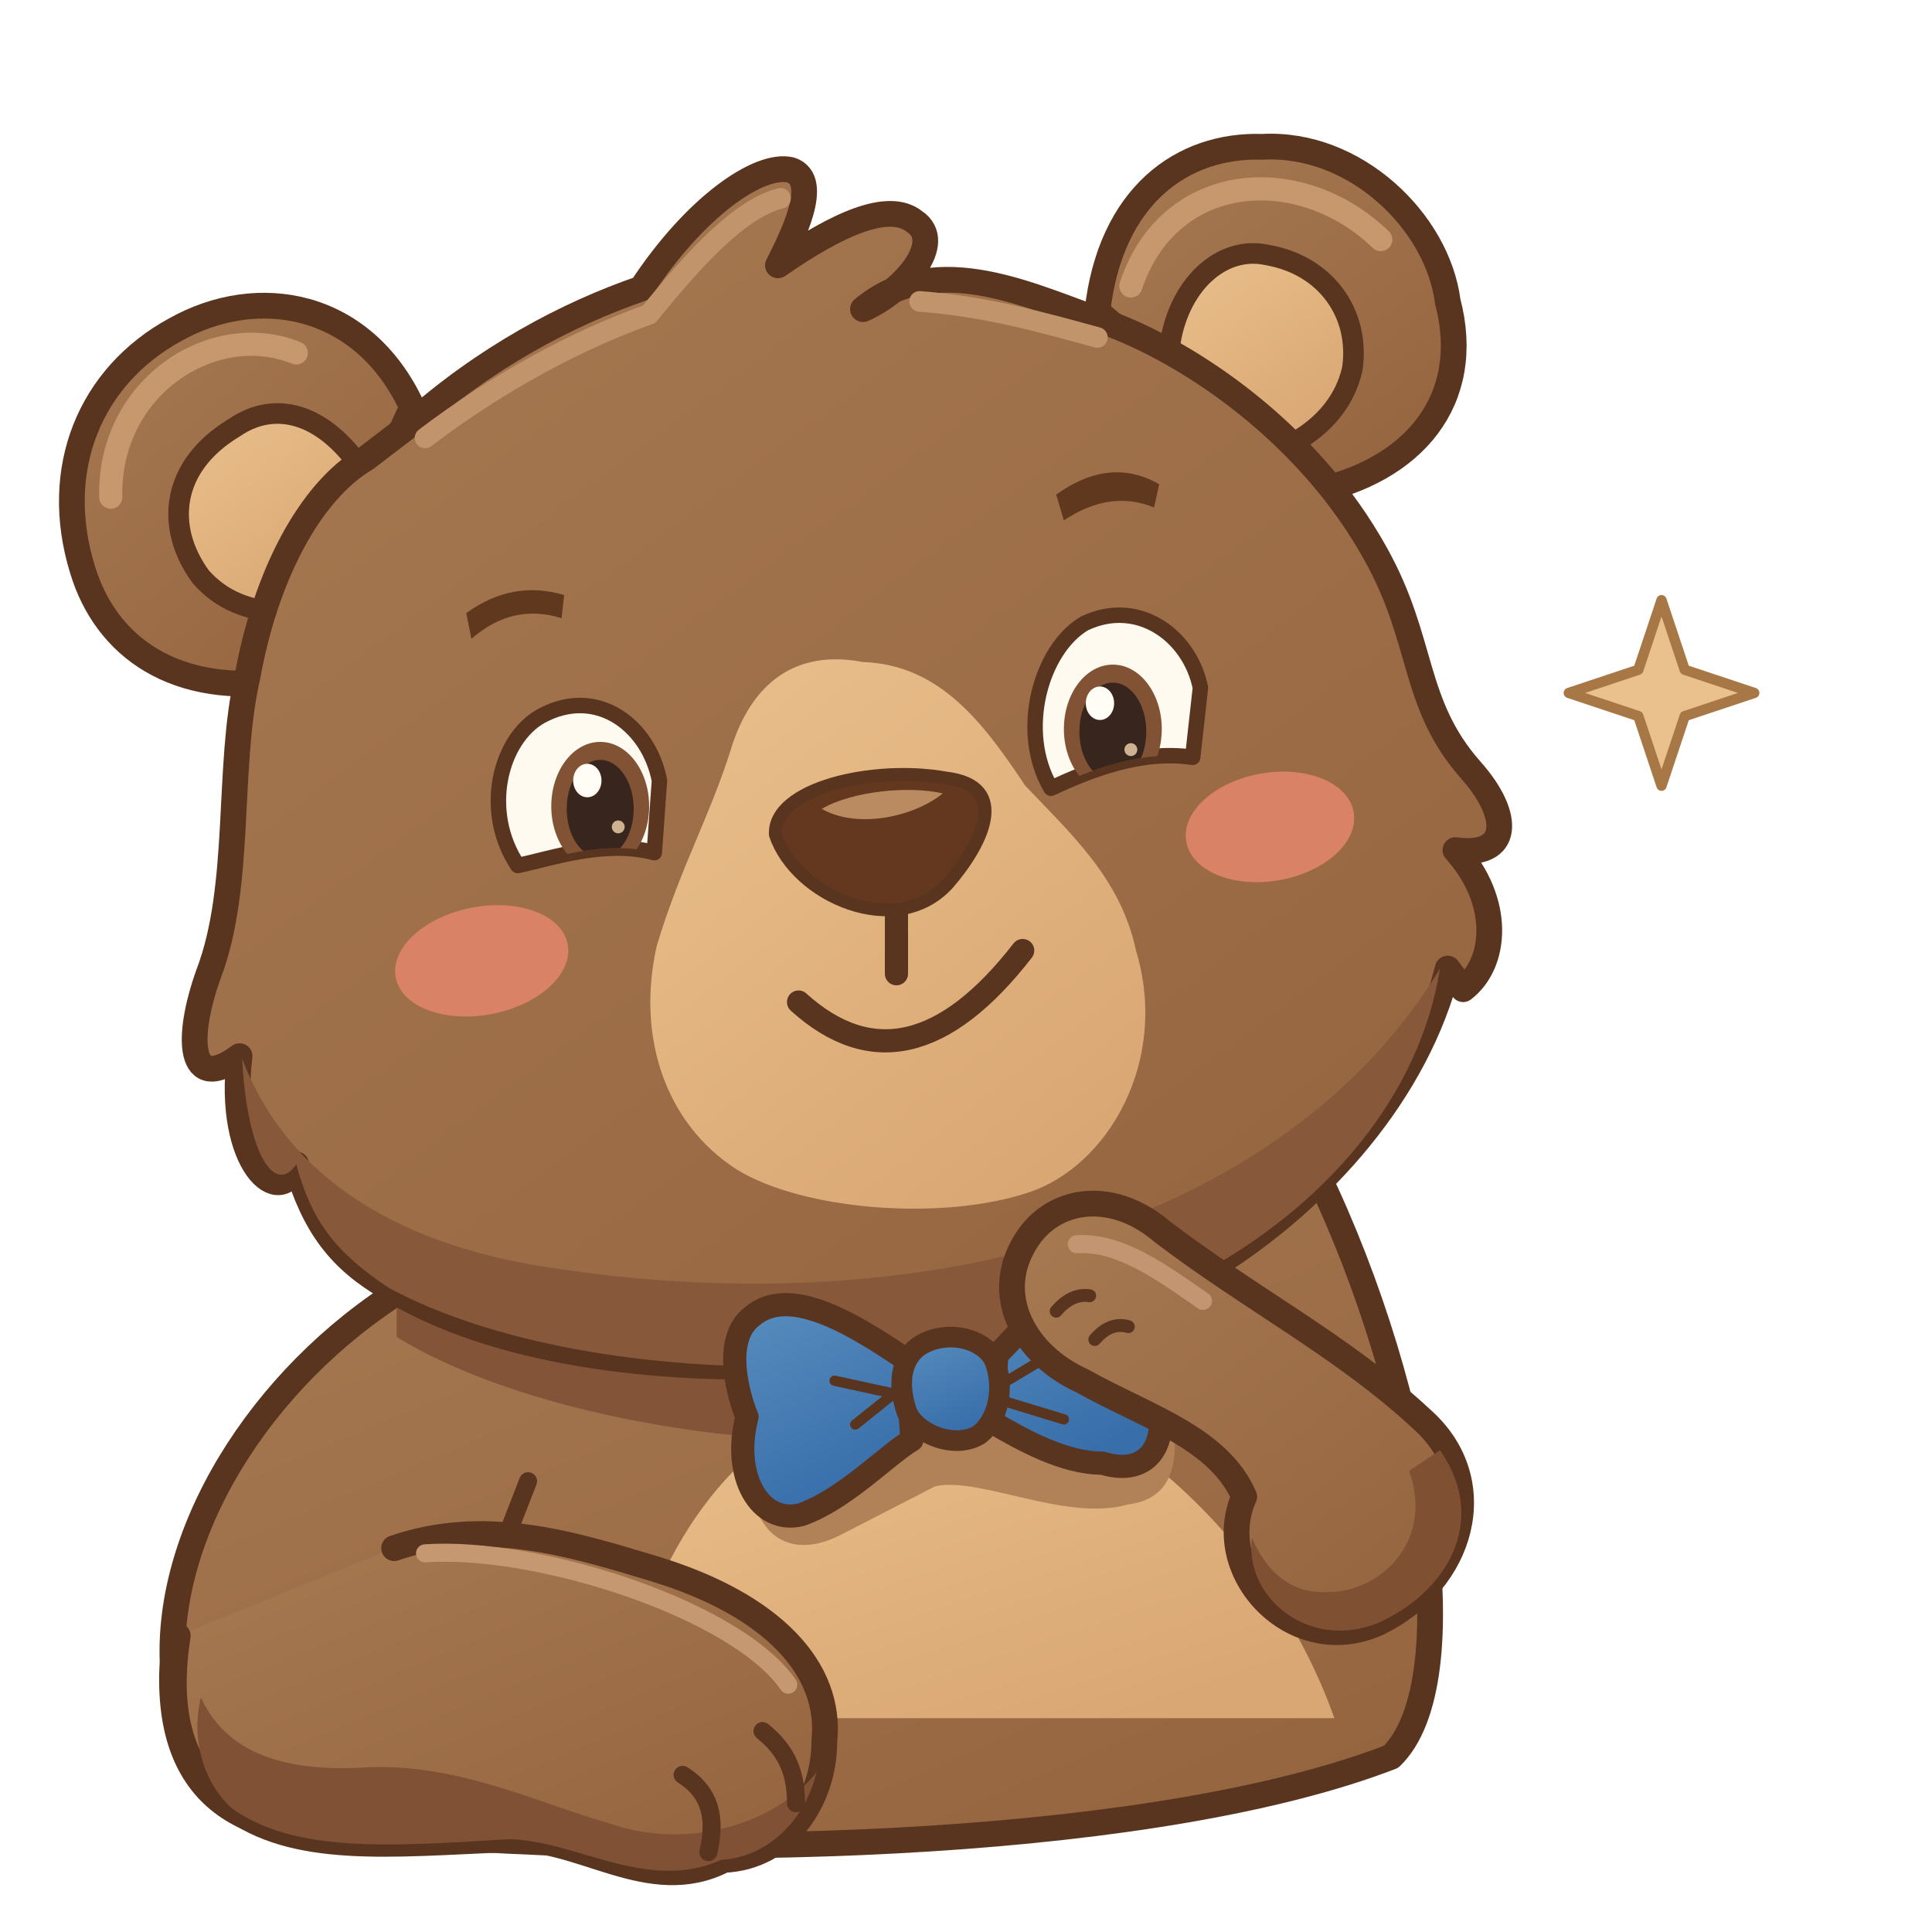
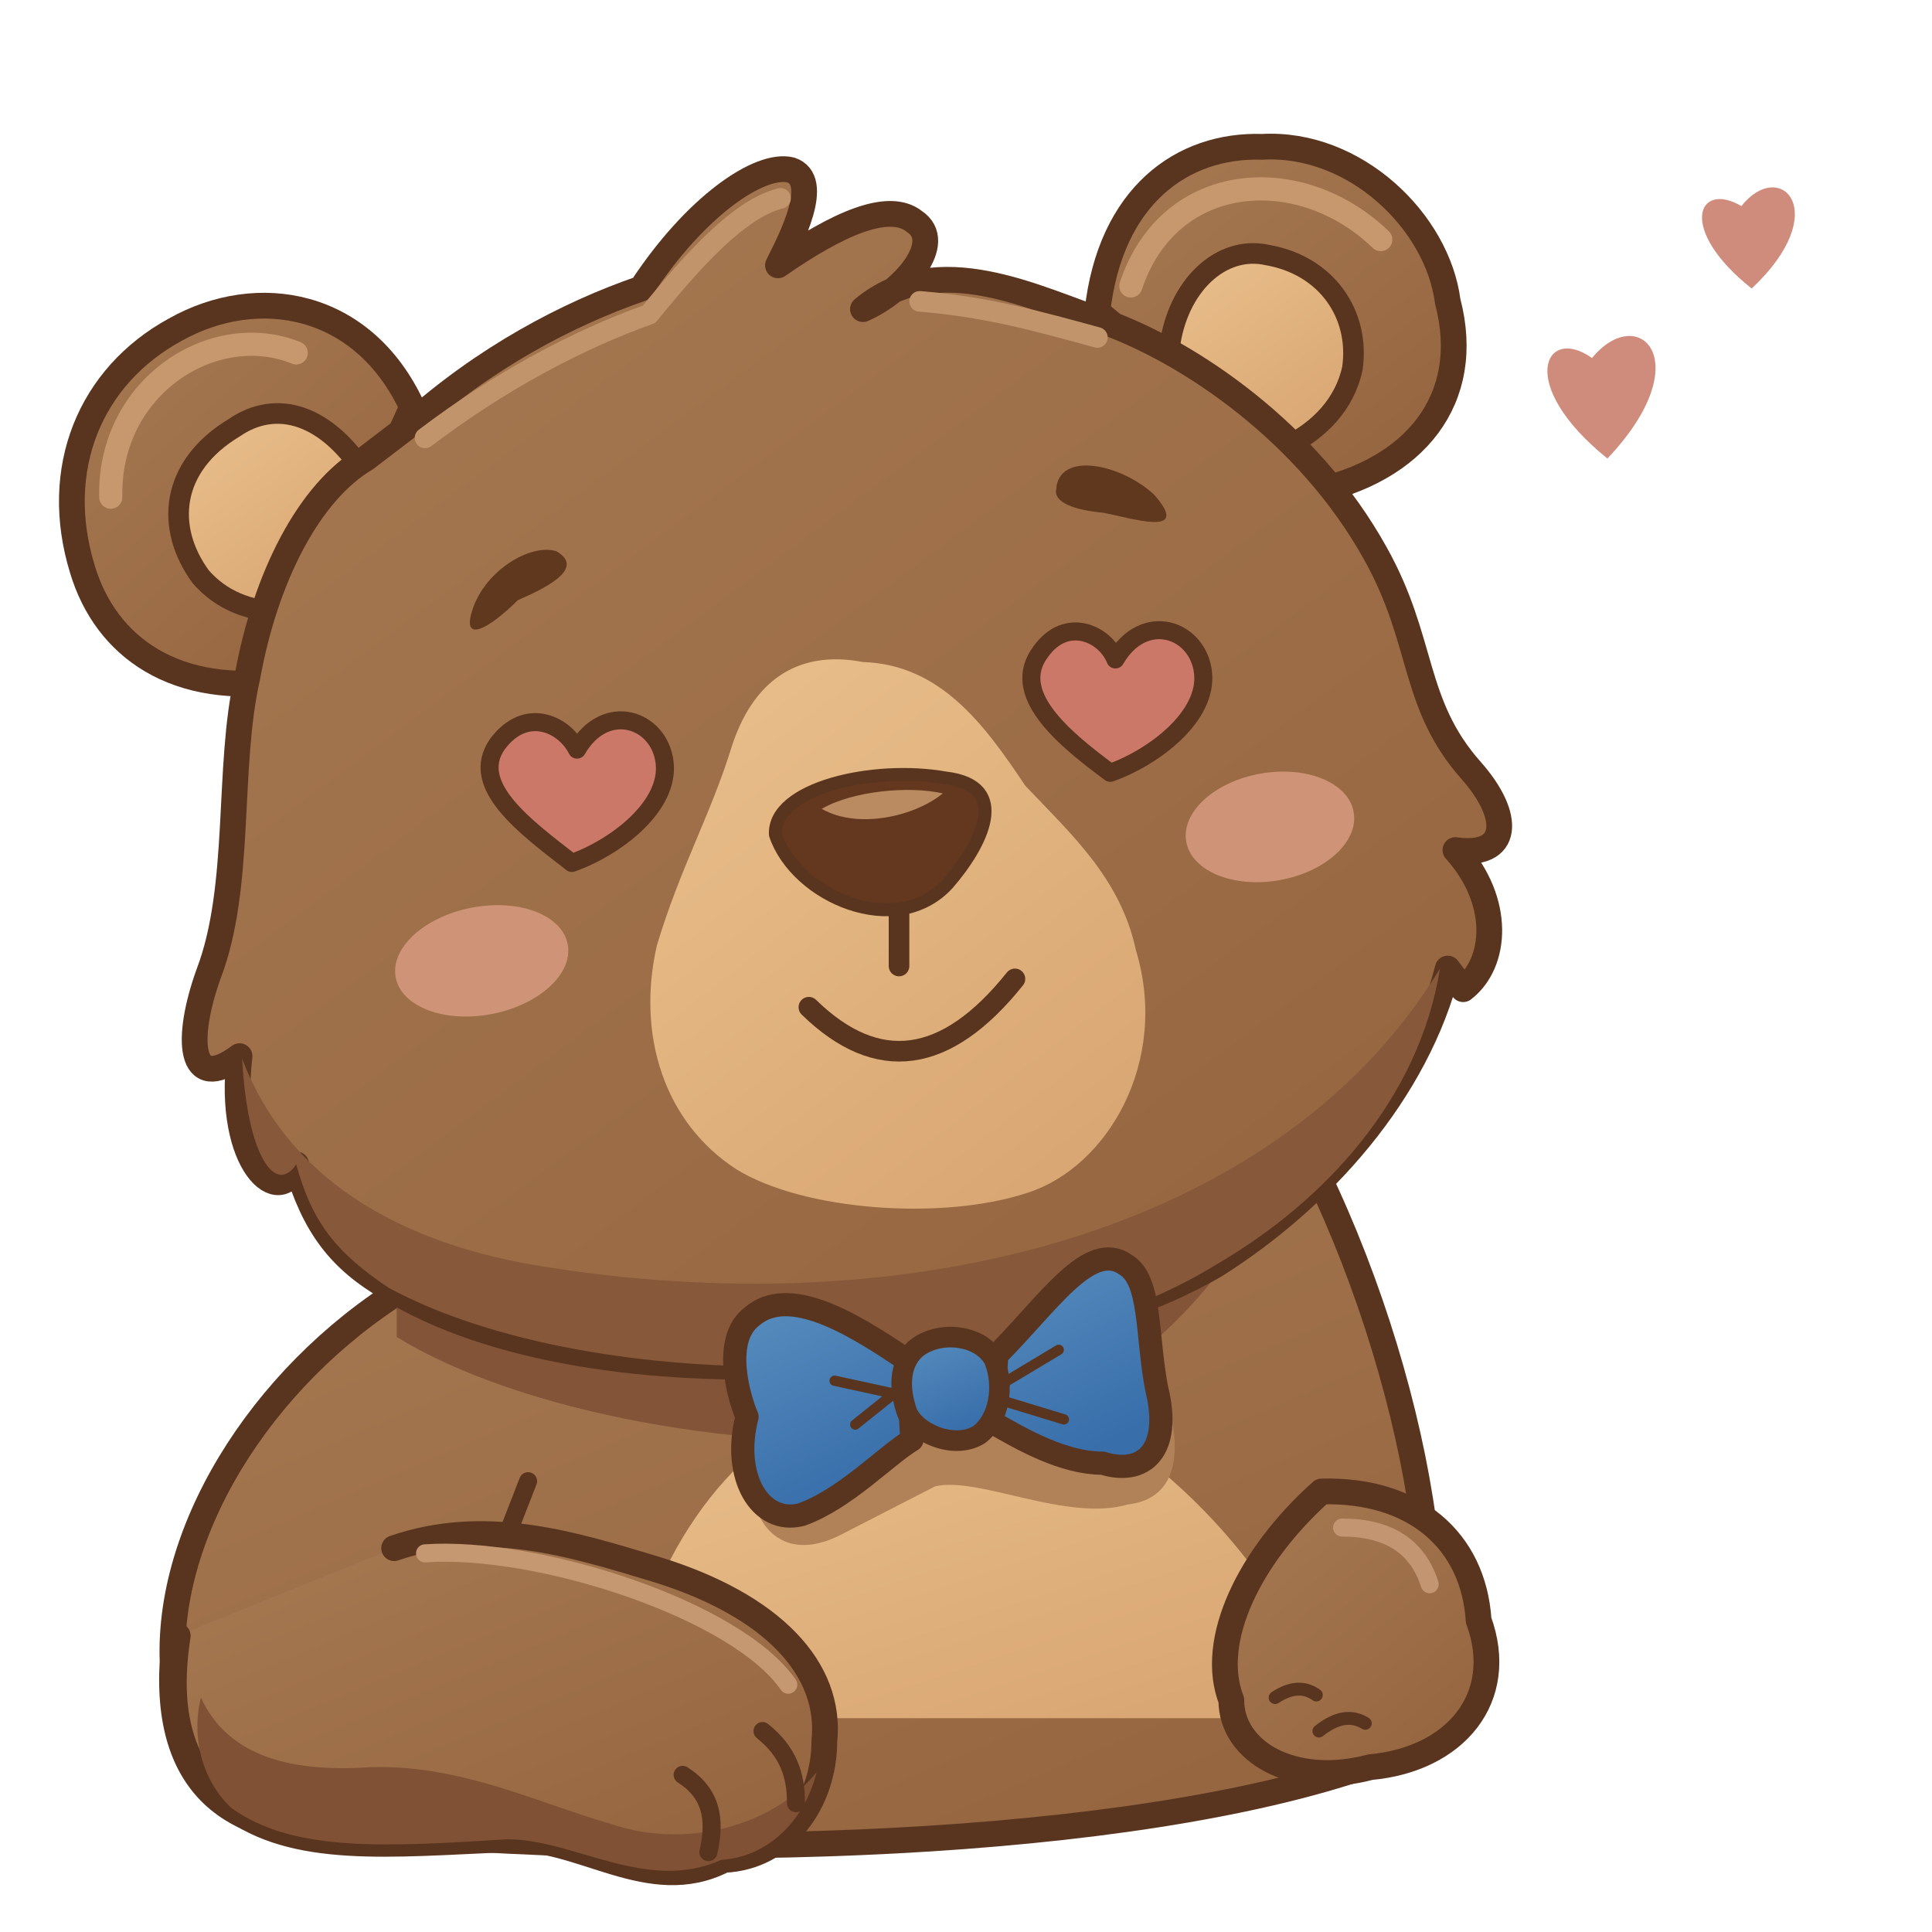
<svg xmlns="http://www.w3.org/2000/svg" width="750" height="750" viewBox="0 0 750 750">
  <defs>
    <linearGradient id="fur" x2="0.8" y2="1">
      <stop stop-color="#a77a52" />
      <stop offset="1" stop-color="#956540" />
    </linearGradient>
    <linearGradient id="tan" x2="0.7" y2="1">
      <stop stop-color="#eac08c" />
      <stop offset="1" stop-color="#d9a773" />
    </linearGradient>
    <linearGradient id="blue" x2="0.4" y2="1">
      <stop stop-color="#588dbe" />
      <stop offset="1" stop-color="#386eaa" />
    </linearGradient>
  </defs>
  <g stroke="#59351f" stroke-width="10" stroke-linejoin="round" stroke-linecap="round">
    <path id="body" fill="url(#fur)" d="M162 497 C105 530 65 591 67 645 C64 695 92 716 144 711 C282 723 452 716 540 682 C570 653 553 542 511 455 Z" />
    <path id="belly" stroke="none" fill="url(#tan)" d="M243 667 C246 614 280 562 319 548 C354 526 405 537 442 564 C479 592 505 630 518 667 Z" />
    <path id="neck-shadow" stroke="none" fill="#835438" d="M154 498 C245 540 391 540 487 473 C461 518 419 551 365 558 C290 565 201 548 154 519 Z" />
    <path id="left-ear" fill="url(#fur)" d="M160 158 C141 117 100 110 68 128 C35 146 20 182 32 221 C41 251 68 271 112 264 Z" />
    <path id="left-inner-ear" fill="url(#tan)" stroke-width="8" d="M143 186 C127 160 107 155 91 166 C66 181 64 205 78 224 C86 233 96 237 110 238 Z" />
    <path id="right-ear" fill="url(#fur)" d="M426 121 C431 76 459 56 490 57 C526 55 558 86 562 117 C572 155 549 183 509 191 Z" />
    <path id="right-inner-ear" fill="url(#tan)" stroke-width="8" d="M454 135 C457 111 474 95 492 99 C515 103 528 122 525 143 C522 157 512 167 500 173 Z" />
    <path id="ear-highlights" fill="none" stroke="#c7976e" stroke-width="9" d="M43 193 C42 150 83 124 115 137 M439 111 C454 66 505 63 536 93" />
    <path id="head" fill="url(#fur)" d="M159 165 C188 139 220 122 249 112 C270 80 295 63 307 66 C319 70 307 93 302 103 C325 87 345 78 355 86 C367 94 351 113 335 120 C364 96 402 116 429 125 C462 137 508 168 534 215 C553 249 548 273 571 299 C587 317 586 333 565 330 C583 350 581 374 568 384 L562 376 C550 424 513 465 472 491 C399 534 231 549 151 500 C132 489 122 476 115 452 C109 470 88 452 93 410 C73 425 72 403 81 378 C94 344 88 298 96 263 C103 224 120 191 142 178 Z" />
    <path id="face-shadow" fill="#875839" stroke="none" d="M94 411 C111 456 153 483 213 492 C360 515 499 475 559 376 C551 426 515 466 472 491 C391 541 231 543 151 500 C130 486 121 474 115 452 C107 464 96 449 94 411 Z" />
    <path id="head-highlight" fill="none" stroke="#c2946b" stroke-width="8" d="M165 170 C194 148 224 132 252 122 C269 101 287 81 303 77 M357 117 C383 119 404 125 426 131" />
    <path id="muzzle" stroke="none" fill="url(#tan)" d="M255 367 C264 337 276 316 284 290 C292 265 309 252 335 257 C365 258 382 281 398 305 C416 324 435 341 441 369 C454 412 430 453 399 463 C366 474 312 470 286 454 C258 436 247 402 255 367 Z" />
-     <path id="left-brow" stroke="none" fill="#60381e" d="M181 238 Q199 225 219 231 L218 240 Q199 234 183 248 Z" />
-     <path id="right-brow" stroke="none" fill="#60381e" d="M410 192 Q431 177 450 188 L448 197 Q431 190 413 202 Z" />
-     <path id="left-eye" fill="#fffaf0" stroke-width="6" d="M201 336 C187 315 194 287 210 278 C232 266 252 282 256 303 L254 331 C235 326 215 333 201 336 Z" />
-     <clipPath id="left-pupil-boundary">
-       <use href="#left-eye" />
-     </clipPath>
-     <g clip-path="url(#left-pupil-boundary)">
-       <g id="left-pupil" stroke="none">
-         <ellipse cx="233" cy="313" rx="19" ry="25" fill="#815334" />
-         <ellipse cx="233" cy="314" rx="13" ry="19" fill="#38251d" />
-         <ellipse cx="228" cy="303" rx="5.5" ry="6.5" fill="#fffdf5" />
-         <circle cx="240" cy="321" r="2.5" fill="#f3d5ac" opacity=".8" />
-       </g>
-     </g>
-     <path id="right-eye" fill="#fffaf0" stroke-width="6" d="M408 306 C395 284 404 252 421 242 C442 232 462 247 466 267 L463 294 C443 291 423 299 408 306 Z" />
-     <clipPath id="right-pupil-boundary">
-       <use href="#right-eye" />
-     </clipPath>
-     <g clip-path="url(#right-pupil-boundary)">
-       <g id="right-pupil" stroke="none">
-         <ellipse cx="432" cy="283" rx="19" ry="25" fill="#815334" />
-         <ellipse cx="432" cy="284" rx="13" ry="19" fill="#38251d" />
-         <ellipse cx="427" cy="273" rx="5.5" ry="6.5" fill="#fffdf5" />
-         <circle cx="439" cy="291" r="2.5" fill="#f3d5ac" opacity=".8" />
-       </g>
-     </g>
-     <g fill="#d98265" stroke="none">
+     <path id="left-brow" stroke="none" fill="#60381e" d="M184 235 C190 220 207 211 216 214 C228 221 210 229 201 233 C190 244 178 251 184 235 Z" />
+     <path id="right-brow" stroke="none" fill="#60381e" d="M410 190 C411 175 435 180 448 192 C463 209 439 201 428 199 C417 198 409 195 410 190 Z" />
+     <path id="left-eye" fill="#cb7869" stroke-width="7" d="M222 335 C204 321 182 305 193 289 C204 274 219 281 224 291 C235 272 256 279 258 296 C260 313 239 329 222 335 Z" />
+     <path id="right-eye" fill="#cb7869" stroke-width="7" d="M431 300 C412 286 392 269 404 253 C414 239 429 246 433 256 C444 237 465 244 467 261 C469 278 448 294 431 300 Z" />
+     <g fill="#cf9477" stroke="none">
      <ellipse cx="187" cy="373" rx="34" ry="21" transform="rotate(-11 187 373)" />
      <ellipse cx="493" cy="321" rx="33" ry="21" transform="rotate(-10 493 321)" />
    </g>
-     <path id="proud-smile" fill="none" stroke-width="9" d="M310 389 Q352 427 397 369 M348 352 L348 378" />
+     <path id="love-smile" fill="none" stroke-width="8" d="M314 391 Q354 430 394 380 M349 351 L349 375" />
    <path id="nose" stroke-width="5" fill="#64371f" d="M301 324 C300 306 339 297 367 302 C393 305 381 328 368 343 C348 365 309 348 301 324 Z" />
    <path id="nose-shine" stroke="none" fill="#ba8b61" d="M319 314 C331 307 353 305 366 308 C355 317 333 322 319 314 Z" />
    <path id="bow-shadow" stroke="none" fill="#b18158" d="M294 548 C284 583 298 610 326 596 L363 577 C380 573 414 591 438 584 C463 581 458 551 447 528 Z" />
    <path id="bow-left" fill="url(#blue)" stroke-width="9" d="M352 528 C330 513 306 499 292 511 C280 520 287 543 290 550 C284 573 295 592 311 588 C328 582 344 565 354 559 Z" />
    <path id="bow-right" fill="url(#blue)" stroke-width="9" d="M387 526 C407 506 423 481 437 491 C447 497 445 518 449 539 C455 563 444 573 428 568 C413 568 397 559 385 552 Z" />
    <path id="bow-folds" stroke-width="4" fill="none" d="M324 536 L347 541 L332 553 M391 536 L411 524 M390 544 L413 551" />
    <path id="bow-knot" fill="url(#blue)" stroke-width="8" d="M355 524 C364 516 381 518 386 528 C390 538 388 551 380 557 C370 563 355 556 352 548 C349 539 349 530 355 524 Z" />
    <path id="resting-paw" fill="url(#fur)" d="M153 601 C188 589 221 599 254 609 C300 623 323 648 320 676 C320 699 305 721 281 722 C252 737 225 712 197 714 C151 716 114 720 89 701 C68 685 65 661 69 635" />
    <path id="paw-shadow" stroke="none" fill="#805134" d="M78 659 C89 683 115 688 144 686 C179 685 209 700 237 708 C266 718 300 709 317 688 C312 708 297 721 280 722 C251 735 223 714 197 714 C149 717 114 719 90 702 C79 692 74 675 78 659 Z" />
    <path id="paw-details" fill="none" stroke-width="7" d="M198 593 L205 575 M265 689 C276 696 278 706 275 719 M296 672 C306 680 309 689 309 700" />
    <path id="paw-shine" fill="none" stroke="#c69872" stroke-width="7" d="M165 603 C209 600 286 625 306 654" />
-     <g id="proud-paw" fill="url(#fur)">
-       <path d="M535 630 C568 614 579 575 552 551 C522 523 485 504 451 478 C431 461 407 465 397 484 C386 504 398 526 420 536 C445 550 473 558 483 581 C470 610 502 645 535 630 Z" />
-       <path fill="#805033" stroke="none" d="M547 571 C557 599 535 618 516 618 C502 619 492 611 486 597 C483 620 508 641 535 630 C562 618 578 590 559 563 Z" />
-       <path fill="none" stroke="#c39570" stroke-width="7" d="M418 483 C435 482 451 494 467 505" />
-       <path fill="none" stroke-width="5" d="M410 509 Q416 502 423 503 M425 520 Q431 513 438 515" />
-     </g>
-     <g id="proud-sparkle" fill="#eac08c" stroke="#a77845" stroke-width="4">
-       <path d="M645 233 L654 260 L681 269 L654 278 L645 305 L636 278 L609 269 L636 260 Z" />
+     <g id="resting-right-paw" fill="url(#fur)">
+       <path d="M513 579 C549 578 572 598 574 629 C585 659 565 683 532 686 C502 694 478 680 478 660 C469 637 485 604 513 579 Z" />
+       <path fill="none" stroke-width="5" d="M495 659 Q504 653 511 658 M512 672 Q522 664 530 669" />
+       <path fill="none" stroke="#c39570" stroke-width="7" d="M521 593 Q548 593 555 615" />
    </g>
  </g>
+   <g id="floating-hearts" fill="#cf8c7d" stroke="none">
+     <path d="M624 178 C588 149 600 126 618 139 C636 117 660 140 624 178 Z" />
+     <path d="M680 112 C651 89 659 70 676 80 C691 61 712 82 680 112 Z" />
+   </g>
</svg>
